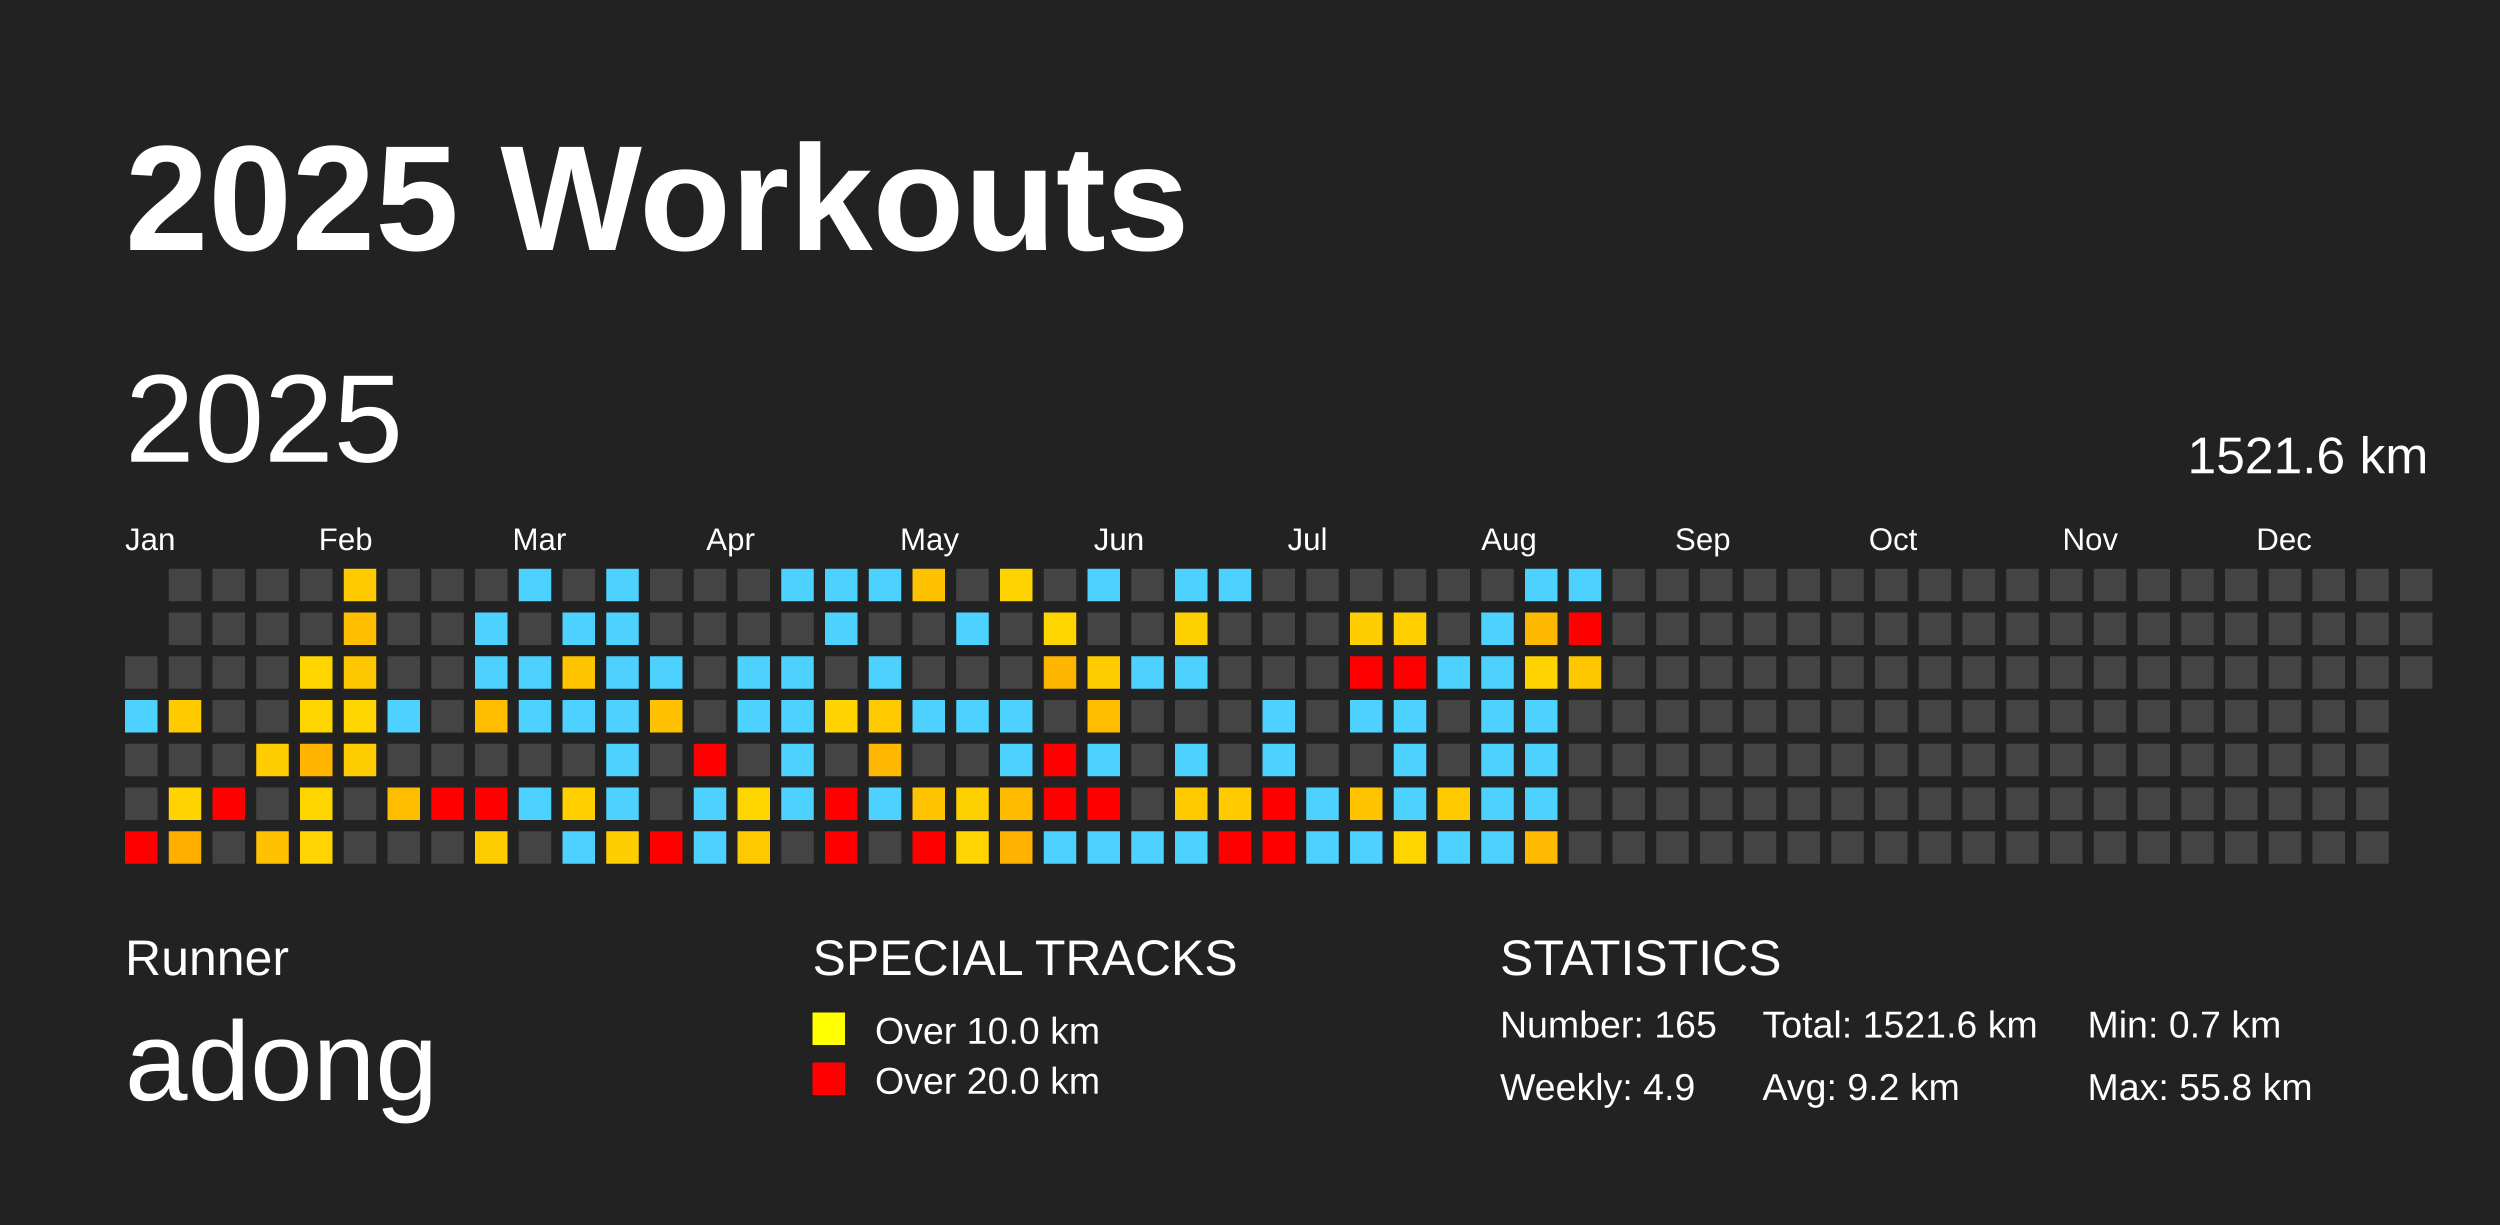
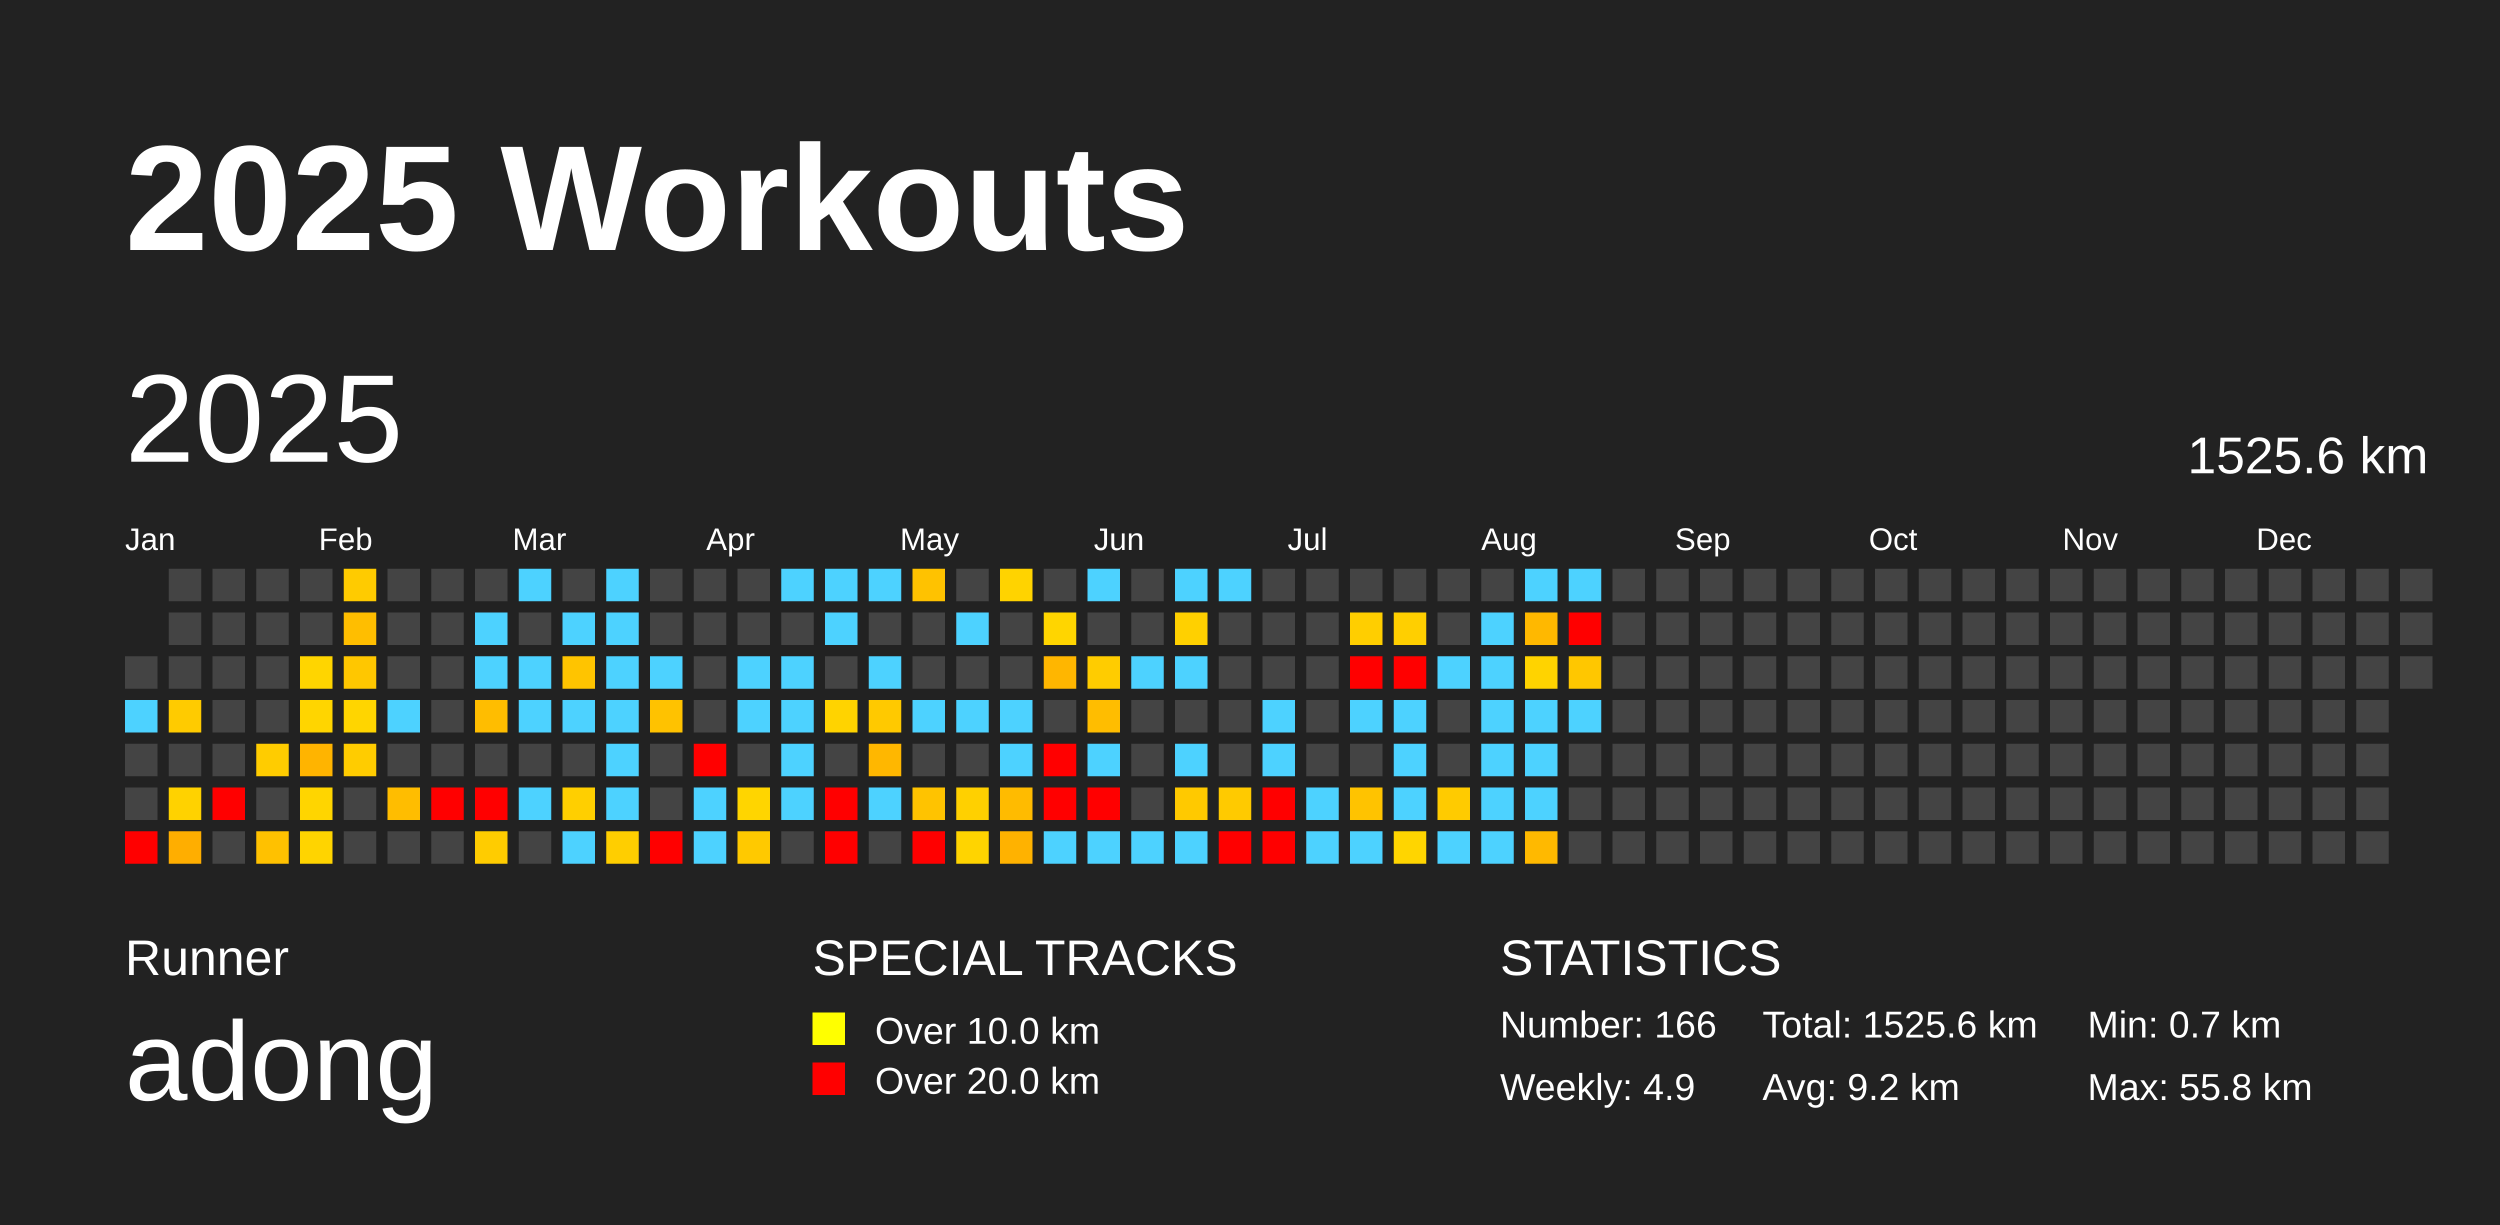
<svg xmlns="http://www.w3.org/2000/svg" baseProfile="full" height="98mm" version="1.1" viewBox="0,0,200,98" width="200mm">
  <defs />
  <rect fill="#222222" height="98" width="200" x="0" y="0" />
  <text fill="#FFFFFF" style="font-size:12px; font-family:Arial; font-weight:bold;" x="10" y="20">2025 Workouts</text>
  <text fill="#FFFFFF" style="font-size:4px; font-family:Arial" x="10" y="78">Runner</text>
  <text fill="#FFFFFF" style="font-size:9px; font-family:Arial" x="10" y="88">adong</text>
  <text fill="#FFFFFF" style="font-size:4px; font-family:Arial" x="65" y="78">SPECIAL TRACKS</text>
  <rect fill="yellow" height="2.6" width="2.6" x="65" y="81" />
  <text fill="#FFFFFF" style="font-size:3px; font-family:Arial" x="70" y="83.5">Over 10.0 km</text>
  <rect fill="red" height="2.6" width="2.6" x="65" y="85" />
  <text fill="#FFFFFF" style="font-size:3px; font-family:Arial" x="70" y="87.5">Over 20.0 km</text>
  <text fill="#FFFFFF" style="font-size:4px; font-family:Arial" x="120" y="78">STATISTICS</text>
-   <text fill="#FFFFFF" style="font-size:3px; font-family:Arial" x="120" y="83">Number: 165</text>
+   <text fill="#FFFFFF" style="font-size:3px; font-family:Arial" x="120" y="83">Number: 166</text>
  <text fill="#FFFFFF" style="font-size:3px; font-family:Arial" x="120" y="88">Weekly: 4.9</text>
-   <text fill="#FFFFFF" style="font-size:3px; font-family:Arial" x="141" y="83">Total: 1521.6 km</text>
+   <text fill="#FFFFFF" style="font-size:3px; font-family:Arial" x="141" y="83">Total: 1525.6 km</text>
  <text fill="#FFFFFF" style="font-size:3px; font-family:Arial" x="141" y="88">Avg: 9.2 km</text>
  <text fill="#FFFFFF" style="font-size:3px; font-family:Arial" x="167" y="83">Min: 0.7 km</text>
  <text fill="#FFFFFF" style="font-size:3px; font-family:Arial" x="167" y="88">Max: 55.8 km</text>
  <text dominant-baseline="hanging" fill="#FFFFFF" style="font-size:10.0px; font-family:Arial;" x="10" y="30">2025</text>
-   <text dominant-baseline="hanging" fill="#FFFFFF" style="font-size:4.125px; font-family:Arial;" x="175" y="35">1521.6 km</text>
+   <text dominant-baseline="hanging" fill="#FFFFFF" style="font-size:4.125px; font-family:Arial;" x="175" y="35">1525.6 km</text>
  <text fill="#FFFFFF" style="font-size:2.5px; font-family:Arial" x="10.0" y="44">Jan</text>
  <text fill="#FFFFFF" style="font-size:2.5px; font-family:Arial" x="25.5" y="44">Feb</text>
  <text fill="#FFFFFF" style="font-size:2.5px; font-family:Arial" x="41.0" y="44">Mar</text>
  <text fill="#FFFFFF" style="font-size:2.5px; font-family:Arial" x="56.5" y="44">Apr</text>
  <text fill="#FFFFFF" style="font-size:2.5px; font-family:Arial" x="72.0" y="44">May</text>
  <text fill="#FFFFFF" style="font-size:2.5px; font-family:Arial" x="87.5" y="44">Jun</text>
  <text fill="#FFFFFF" style="font-size:2.5px; font-family:Arial" x="103.0" y="44">Jul</text>
  <text fill="#FFFFFF" style="font-size:2.5px; font-family:Arial" x="118.5" y="44">Aug</text>
  <text fill="#FFFFFF" style="font-size:2.5px; font-family:Arial" x="134.0" y="44">Sep</text>
  <text fill="#FFFFFF" style="font-size:2.5px; font-family:Arial" x="149.5" y="44">Oct</text>
  <text fill="#FFFFFF" style="font-size:2.5px; font-family:Arial" x="165.0" y="44">Nov</text>
  <text fill="#FFFFFF" style="font-size:2.5px; font-family:Arial" x="180.5" y="44">Dec</text>
  <rect fill="#444444" height="2.6" width="2.6" x="10.0" y="52.5" />
  <rect fill="#4dd2ff" height="2.6" width="2.6" x="10.0" y="56.0" />
  <rect fill="#444444" height="2.6" width="2.6" x="10.0" y="59.5" />
  <rect fill="#444444" height="2.6" width="2.6" x="10.0" y="63.0" />
  <rect fill="red" height="2.6" width="2.6" x="10.0" y="66.5" />
  <rect fill="#444444" height="2.6" width="2.6" x="13.5" y="45.5" />
  <rect fill="#444444" height="2.6" width="2.6" x="13.5" y="49.0" />
  <rect fill="#444444" height="2.6" width="2.6" x="13.5" y="52.5" />
  <rect fill="#ffcb00" height="2.6" width="2.6" x="13.5" y="56.0" />
  <rect fill="#444444" height="2.6" width="2.6" x="13.5" y="59.5" />
  <rect fill="#ffd200" height="2.6" width="2.6" x="13.5" y="63.0" />
  <rect fill="#ffae00" height="2.6" width="2.6" x="13.5" y="66.5" />
  <rect fill="#444444" height="2.6" width="2.6" x="17.0" y="45.5" />
  <rect fill="#444444" height="2.6" width="2.6" x="17.0" y="49.0" />
  <rect fill="#444444" height="2.6" width="2.6" x="17.0" y="52.5" />
  <rect fill="#444444" height="2.6" width="2.6" x="17.0" y="56.0" />
  <rect fill="#444444" height="2.6" width="2.6" x="17.0" y="59.5" />
  <rect fill="red" height="2.6" width="2.6" x="17.0" y="63.0" />
  <rect fill="#444444" height="2.6" width="2.6" x="17.0" y="66.5" />
  <rect fill="#444444" height="2.6" width="2.6" x="20.5" y="45.5" />
  <rect fill="#444444" height="2.6" width="2.6" x="20.5" y="49.0" />
  <rect fill="#444444" height="2.6" width="2.6" x="20.5" y="52.5" />
  <rect fill="#444444" height="2.6" width="2.6" x="20.5" y="56.0" />
  <rect fill="#ffcc00" height="2.6" width="2.6" x="20.5" y="59.5" />
  <rect fill="#444444" height="2.6" width="2.6" x="20.5" y="63.0" />
  <rect fill="#ffc100" height="2.6" width="2.6" x="20.5" y="66.5" />
  <rect fill="#444444" height="2.6" width="2.6" x="24.0" y="45.5" />
  <rect fill="#444444" height="2.6" width="2.6" x="24.0" y="49.0" />
  <rect fill="#ffd500" height="2.6" width="2.6" x="24.0" y="52.5" />
  <rect fill="#ffd500" height="2.6" width="2.6" x="24.0" y="56.0" />
  <rect fill="#ffb400" height="2.6" width="2.6" x="24.0" y="59.5" />
  <rect fill="#ffd500" height="2.6" width="2.6" x="24.0" y="63.0" />
  <rect fill="#ffd400" height="2.6" width="2.6" x="24.0" y="66.5" />
  <rect fill="#ffcb00" height="2.6" width="2.6" x="27.5" y="45.5" />
  <rect fill="#ffbe00" height="2.6" width="2.6" x="27.5" y="49.0" />
  <rect fill="#ffc700" height="2.6" width="2.6" x="27.5" y="52.5" />
  <rect fill="#ffd500" height="2.6" width="2.6" x="27.5" y="56.0" />
  <rect fill="#ffcc00" height="2.6" width="2.6" x="27.5" y="59.5" />
  <rect fill="#444444" height="2.6" width="2.6" x="27.5" y="63.0" />
  <rect fill="#444444" height="2.6" width="2.6" x="27.5" y="66.5" />
  <rect fill="#444444" height="2.6" width="2.6" x="31.0" y="45.5" />
  <rect fill="#444444" height="2.6" width="2.6" x="31.0" y="49.0" />
  <rect fill="#444444" height="2.6" width="2.6" x="31.0" y="52.5" />
  <rect fill="#4dd2ff" height="2.6" width="2.6" x="31.0" y="56.0" />
  <rect fill="#444444" height="2.6" width="2.6" x="31.0" y="59.5" />
  <rect fill="#ffbd00" height="2.6" width="2.6" x="31.0" y="63.0" />
  <rect fill="#444444" height="2.6" width="2.6" x="31.0" y="66.5" />
  <rect fill="#444444" height="2.6" width="2.6" x="34.5" y="45.5" />
  <rect fill="#444444" height="2.6" width="2.6" x="34.5" y="49.0" />
  <rect fill="#444444" height="2.6" width="2.6" x="34.5" y="52.5" />
  <rect fill="#444444" height="2.6" width="2.6" x="34.5" y="56.0" />
  <rect fill="#444444" height="2.6" width="2.6" x="34.5" y="59.5" />
  <rect fill="red" height="2.6" width="2.6" x="34.5" y="63.0" />
  <rect fill="#444444" height="2.6" width="2.6" x="34.5" y="66.5" />
  <rect fill="#444444" height="2.6" width="2.6" x="38.0" y="45.5" />
  <rect fill="#4dd2ff" height="2.6" width="2.6" x="38.0" y="49.0" />
  <rect fill="#4dd2ff" height="2.6" width="2.6" x="38.0" y="52.5" />
  <rect fill="#ffbd00" height="2.6" width="2.6" x="38.0" y="56.0" />
  <rect fill="#444444" height="2.6" width="2.6" x="38.0" y="59.5" />
  <rect fill="red" height="2.6" width="2.6" x="38.0" y="63.0" />
  <rect fill="#ffcc00" height="2.6" width="2.6" x="38.0" y="66.5" />
  <rect fill="#4dd2ff" height="2.6" width="2.6" x="41.5" y="45.5" />
  <rect fill="#444444" height="2.6" width="2.6" x="41.5" y="49.0" />
  <rect fill="#4dd2ff" height="2.6" width="2.6" x="41.5" y="52.5" />
  <rect fill="#4dd2ff" height="2.6" width="2.6" x="41.5" y="56.0" />
  <rect fill="#444444" height="2.6" width="2.6" x="41.5" y="59.5" />
  <rect fill="#4dd2ff" height="2.6" width="2.6" x="41.5" y="63.0" />
  <rect fill="#444444" height="2.6" width="2.6" x="41.5" y="66.5" />
  <rect fill="#444444" height="2.6" width="2.6" x="45.0" y="45.5" />
  <rect fill="#4dd2ff" height="2.6" width="2.6" x="45.0" y="49.0" />
  <rect fill="#ffc400" height="2.6" width="2.6" x="45.0" y="52.5" />
  <rect fill="#4dd2ff" height="2.6" width="2.6" x="45.0" y="56.0" />
  <rect fill="#444444" height="2.6" width="2.6" x="45.0" y="59.5" />
  <rect fill="#ffcf00" height="2.6" width="2.6" x="45.0" y="63.0" />
  <rect fill="#4dd2ff" height="2.6" width="2.6" x="45.0" y="66.5" />
  <rect fill="#4dd2ff" height="2.6" width="2.6" x="48.5" y="45.5" />
  <rect fill="#4dd2ff" height="2.6" width="2.6" x="48.5" y="49.0" />
  <rect fill="#4dd2ff" height="2.6" width="2.6" x="48.5" y="52.5" />
  <rect fill="#4dd2ff" height="2.6" width="2.6" x="48.5" y="56.0" />
  <rect fill="#4dd2ff" height="2.6" width="2.6" x="48.5" y="59.5" />
  <rect fill="#4dd2ff" height="2.6" width="2.6" x="48.5" y="63.0" />
  <rect fill="#ffce00" height="2.6" width="2.6" x="48.5" y="66.5" />
  <rect fill="#444444" height="2.6" width="2.6" x="52.0" y="45.5" />
  <rect fill="#444444" height="2.6" width="2.6" x="52.0" y="49.0" />
  <rect fill="#4dd2ff" height="2.6" width="2.6" x="52.0" y="52.5" />
  <rect fill="#ffc200" height="2.6" width="2.6" x="52.0" y="56.0" />
  <rect fill="#444444" height="2.6" width="2.6" x="52.0" y="59.5" />
  <rect fill="#444444" height="2.6" width="2.6" x="52.0" y="63.0" />
  <rect fill="red" height="2.6" width="2.6" x="52.0" y="66.5" />
  <rect fill="#444444" height="2.6" width="2.6" x="55.5" y="45.5" />
  <rect fill="#444444" height="2.6" width="2.6" x="55.5" y="49.0" />
  <rect fill="#444444" height="2.6" width="2.6" x="55.5" y="52.5" />
  <rect fill="#444444" height="2.6" width="2.6" x="55.5" y="56.0" />
  <rect fill="red" height="2.6" width="2.6" x="55.5" y="59.5" />
  <rect fill="#4dd2ff" height="2.6" width="2.6" x="55.5" y="63.0" />
  <rect fill="#4dd2ff" height="2.6" width="2.6" x="55.5" y="66.5" />
  <rect fill="#444444" height="2.6" width="2.6" x="59.0" y="45.5" />
  <rect fill="#444444" height="2.6" width="2.6" x="59.0" y="49.0" />
  <rect fill="#4dd2ff" height="2.6" width="2.6" x="59.0" y="52.5" />
  <rect fill="#4dd2ff" height="2.6" width="2.6" x="59.0" y="56.0" />
  <rect fill="#444444" height="2.6" width="2.6" x="59.0" y="59.5" />
  <rect fill="#ffd500" height="2.6" width="2.6" x="59.0" y="63.0" />
  <rect fill="#ffc900" height="2.6" width="2.6" x="59.0" y="66.5" />
  <rect fill="#4dd2ff" height="2.6" width="2.6" x="62.5" y="45.5" />
  <rect fill="#444444" height="2.6" width="2.6" x="62.5" y="49.0" />
  <rect fill="#4dd2ff" height="2.6" width="2.6" x="62.5" y="52.5" />
  <rect fill="#4dd2ff" height="2.6" width="2.6" x="62.5" y="56.0" />
  <rect fill="#4dd2ff" height="2.6" width="2.6" x="62.5" y="59.5" />
  <rect fill="#4dd2ff" height="2.6" width="2.6" x="62.5" y="63.0" />
  <rect fill="#444444" height="2.6" width="2.6" x="62.5" y="66.5" />
  <rect fill="#4dd2ff" height="2.6" width="2.6" x="66.0" y="45.5" />
  <rect fill="#4dd2ff" height="2.6" width="2.6" x="66.0" y="49.0" />
  <rect fill="#444444" height="2.6" width="2.6" x="66.0" y="52.5" />
  <rect fill="#ffd300" height="2.6" width="2.6" x="66.0" y="56.0" />
  <rect fill="#444444" height="2.6" width="2.6" x="66.0" y="59.5" />
  <rect fill="red" height="2.6" width="2.6" x="66.0" y="63.0" />
  <rect fill="red" height="2.6" width="2.6" x="66.0" y="66.5" />
  <rect fill="#4dd2ff" height="2.6" width="2.6" x="69.5" y="45.5" />
  <rect fill="#444444" height="2.6" width="2.6" x="69.5" y="49.0" />
  <rect fill="#4dd2ff" height="2.6" width="2.6" x="69.5" y="52.5" />
  <rect fill="#ffc900" height="2.6" width="2.6" x="69.5" y="56.0" />
  <rect fill="#ffb700" height="2.6" width="2.6" x="69.5" y="59.5" />
  <rect fill="#4dd2ff" height="2.6" width="2.6" x="69.5" y="63.0" />
  <rect fill="#444444" height="2.6" width="2.6" x="69.5" y="66.5" />
  <rect fill="#ffc200" height="2.6" width="2.6" x="73.0" y="45.5" />
  <rect fill="#444444" height="2.6" width="2.6" x="73.0" y="49.0" />
  <rect fill="#444444" height="2.6" width="2.6" x="73.0" y="52.5" />
  <rect fill="#4dd2ff" height="2.6" width="2.6" x="73.0" y="56.0" />
  <rect fill="#444444" height="2.6" width="2.6" x="73.0" y="59.5" />
  <rect fill="#ffc300" height="2.6" width="2.6" x="73.0" y="63.0" />
  <rect fill="red" height="2.6" width="2.6" x="73.0" y="66.5" />
  <rect fill="#444444" height="2.6" width="2.6" x="76.5" y="45.5" />
  <rect fill="#4dd2ff" height="2.6" width="2.6" x="76.5" y="49.0" />
  <rect fill="#444444" height="2.6" width="2.6" x="76.5" y="52.5" />
  <rect fill="#4dd2ff" height="2.6" width="2.6" x="76.5" y="56.0" />
  <rect fill="#444444" height="2.6" width="2.6" x="76.5" y="59.5" />
  <rect fill="#ffd000" height="2.6" width="2.6" x="76.5" y="63.0" />
  <rect fill="#ffd400" height="2.6" width="2.6" x="76.5" y="66.5" />
  <rect fill="#ffd300" height="2.6" width="2.6" x="80.0" y="45.5" />
  <rect fill="#444444" height="2.6" width="2.6" x="80.0" y="49.0" />
  <rect fill="#444444" height="2.6" width="2.6" x="80.0" y="52.5" />
  <rect fill="#4dd2ff" height="2.6" width="2.6" x="80.0" y="56.0" />
  <rect fill="#4dd2ff" height="2.6" width="2.6" x="80.0" y="59.5" />
  <rect fill="#ffbb00" height="2.6" width="2.6" x="80.0" y="63.0" />
  <rect fill="#ffb200" height="2.6" width="2.6" x="80.0" y="66.5" />
  <rect fill="#444444" height="2.6" width="2.6" x="83.5" y="45.5" />
  <rect fill="#ffd500" height="2.6" width="2.6" x="83.5" y="49.0" />
  <rect fill="#ffb600" height="2.6" width="2.6" x="83.5" y="52.5" />
  <rect fill="#444444" height="2.6" width="2.6" x="83.5" y="56.0" />
  <rect fill="red" height="2.6" width="2.6" x="83.5" y="59.5" />
  <rect fill="red" height="2.6" width="2.6" x="83.5" y="63.0" />
  <rect fill="#4dd2ff" height="2.6" width="2.6" x="83.5" y="66.5" />
  <rect fill="#4dd2ff" height="2.6" width="2.6" x="87.0" y="45.5" />
  <rect fill="#444444" height="2.6" width="2.6" x="87.0" y="49.0" />
  <rect fill="#ffcc00" height="2.6" width="2.6" x="87.0" y="52.5" />
  <rect fill="#ffbd00" height="2.6" width="2.6" x="87.0" y="56.0" />
  <rect fill="#4dd2ff" height="2.6" width="2.6" x="87.0" y="59.5" />
  <rect fill="red" height="2.6" width="2.6" x="87.0" y="63.0" />
  <rect fill="#4dd2ff" height="2.6" width="2.6" x="87.0" y="66.5" />
  <rect fill="#444444" height="2.6" width="2.6" x="90.5" y="45.5" />
  <rect fill="#444444" height="2.6" width="2.6" x="90.5" y="49.0" />
  <rect fill="#4dd2ff" height="2.6" width="2.6" x="90.5" y="52.5" />
  <rect fill="#444444" height="2.6" width="2.6" x="90.5" y="56.0" />
  <rect fill="#444444" height="2.6" width="2.6" x="90.5" y="59.5" />
  <rect fill="#444444" height="2.6" width="2.6" x="90.5" y="63.0" />
  <rect fill="#4dd2ff" height="2.6" width="2.6" x="90.5" y="66.5" />
  <rect fill="#4dd2ff" height="2.6" width="2.6" x="94.0" y="45.5" />
  <rect fill="#ffd000" height="2.6" width="2.6" x="94.0" y="49.0" />
  <rect fill="#4dd2ff" height="2.6" width="2.6" x="94.0" y="52.5" />
  <rect fill="#444444" height="2.6" width="2.6" x="94.0" y="56.0" />
  <rect fill="#4dd2ff" height="2.6" width="2.6" x="94.0" y="59.5" />
  <rect fill="#ffc900" height="2.6" width="2.6" x="94.0" y="63.0" />
  <rect fill="#4dd2ff" height="2.6" width="2.6" x="94.0" y="66.5" />
  <rect fill="#4dd2ff" height="2.6" width="2.6" x="97.5" y="45.5" />
  <rect fill="#444444" height="2.6" width="2.6" x="97.5" y="49.0" />
  <rect fill="#444444" height="2.6" width="2.6" x="97.5" y="52.5" />
  <rect fill="#444444" height="2.6" width="2.6" x="97.5" y="56.0" />
  <rect fill="#444444" height="2.6" width="2.6" x="97.5" y="59.5" />
  <rect fill="#ffca00" height="2.6" width="2.6" x="97.5" y="63.0" />
  <rect fill="red" height="2.6" width="2.6" x="97.5" y="66.5" />
  <rect fill="#444444" height="2.6" width="2.6" x="101.0" y="45.5" />
  <rect fill="#444444" height="2.6" width="2.6" x="101.0" y="49.0" />
  <rect fill="#444444" height="2.6" width="2.6" x="101.0" y="52.5" />
  <rect fill="#4dd2ff" height="2.6" width="2.6" x="101.0" y="56.0" />
  <rect fill="#4dd2ff" height="2.6" width="2.6" x="101.0" y="59.5" />
  <rect fill="red" height="2.6" width="2.6" x="101.0" y="63.0" />
  <rect fill="red" height="2.6" width="2.6" x="101.0" y="66.5" />
  <rect fill="#444444" height="2.6" width="2.6" x="104.5" y="45.5" />
  <rect fill="#444444" height="2.6" width="2.6" x="104.5" y="49.0" />
  <rect fill="#444444" height="2.6" width="2.6" x="104.5" y="52.5" />
  <rect fill="#444444" height="2.6" width="2.6" x="104.5" y="56.0" />
  <rect fill="#444444" height="2.6" width="2.6" x="104.5" y="59.5" />
  <rect fill="#4dd2ff" height="2.6" width="2.6" x="104.5" y="63.0" />
  <rect fill="#4dd2ff" height="2.6" width="2.6" x="104.5" y="66.5" />
  <rect fill="#444444" height="2.6" width="2.6" x="108.0" y="45.5" />
  <rect fill="#ffce00" height="2.6" width="2.6" x="108.0" y="49.0" />
  <rect fill="red" height="2.6" width="2.6" x="108.0" y="52.5" />
  <rect fill="#4dd2ff" height="2.6" width="2.6" x="108.0" y="56.0" />
  <rect fill="#444444" height="2.6" width="2.6" x="108.0" y="59.5" />
  <rect fill="#ffc300" height="2.6" width="2.6" x="108.0" y="63.0" />
  <rect fill="#4dd2ff" height="2.6" width="2.6" x="108.0" y="66.5" />
  <rect fill="#444444" height="2.6" width="2.6" x="111.5" y="45.5" />
  <rect fill="#ffcf00" height="2.6" width="2.6" x="111.5" y="49.0" />
  <rect fill="red" height="2.6" width="2.6" x="111.5" y="52.5" />
  <rect fill="#4dd2ff" height="2.6" width="2.6" x="111.5" y="56.0" />
  <rect fill="#4dd2ff" height="2.6" width="2.6" x="111.5" y="59.5" />
  <rect fill="#4dd2ff" height="2.6" width="2.6" x="111.5" y="63.0" />
  <rect fill="#ffd500" height="2.6" width="2.6" x="111.5" y="66.5" />
  <rect fill="#444444" height="2.6" width="2.6" x="115.0" y="45.5" />
  <rect fill="#444444" height="2.6" width="2.6" x="115.0" y="49.0" />
  <rect fill="#4dd2ff" height="2.6" width="2.6" x="115.0" y="52.5" />
  <rect fill="#444444" height="2.6" width="2.6" x="115.0" y="56.0" />
  <rect fill="#444444" height="2.6" width="2.6" x="115.0" y="59.5" />
  <rect fill="#ffcb00" height="2.6" width="2.6" x="115.0" y="63.0" />
  <rect fill="#4dd2ff" height="2.6" width="2.6" x="115.0" y="66.5" />
  <rect fill="#444444" height="2.6" width="2.6" x="118.5" y="45.5" />
  <rect fill="#4dd2ff" height="2.6" width="2.6" x="118.5" y="49.0" />
  <rect fill="#4dd2ff" height="2.6" width="2.6" x="118.5" y="52.5" />
  <rect fill="#4dd2ff" height="2.6" width="2.6" x="118.5" y="56.0" />
  <rect fill="#4dd2ff" height="2.6" width="2.6" x="118.5" y="59.5" />
  <rect fill="#4dd2ff" height="2.6" width="2.6" x="118.5" y="63.0" />
  <rect fill="#4dd2ff" height="2.6" width="2.6" x="118.5" y="66.5" />
  <rect fill="#4dd2ff" height="2.6" width="2.6" x="122.0" y="45.5" />
  <rect fill="#ffb800" height="2.6" width="2.6" x="122.0" y="49.0" />
  <rect fill="#ffd300" height="2.6" width="2.6" x="122.0" y="52.5" />
  <rect fill="#4dd2ff" height="2.6" width="2.6" x="122.0" y="56.0" />
  <rect fill="#4dd2ff" height="2.6" width="2.6" x="122.0" y="59.5" />
  <rect fill="#4dd2ff" height="2.6" width="2.6" x="122.0" y="63.0" />
  <rect fill="#ffb900" height="2.6" width="2.6" x="122.0" y="66.5" />
  <rect fill="#4dd2ff" height="2.6" width="2.6" x="125.5" y="45.5" />
  <rect fill="red" height="2.6" width="2.6" x="125.5" y="49.0" />
  <rect fill="#ffc700" height="2.6" width="2.6" x="125.5" y="52.5" />
-   <rect fill="#444444" height="2.6" width="2.6" x="125.5" y="56.0" />
+   <rect fill="#4dd2ff" height="2.6" width="2.6" x="125.5" y="56.0" />
  <rect fill="#444444" height="2.6" width="2.6" x="125.5" y="59.5" />
  <rect fill="#444444" height="2.6" width="2.6" x="125.5" y="63.0" />
  <rect fill="#444444" height="2.6" width="2.6" x="125.5" y="66.5" />
  <rect fill="#444444" height="2.6" width="2.6" x="129.0" y="45.5" />
  <rect fill="#444444" height="2.6" width="2.6" x="129.0" y="49.0" />
  <rect fill="#444444" height="2.6" width="2.6" x="129.0" y="52.5" />
  <rect fill="#444444" height="2.6" width="2.6" x="129.0" y="56.0" />
  <rect fill="#444444" height="2.6" width="2.6" x="129.0" y="59.5" />
  <rect fill="#444444" height="2.6" width="2.6" x="129.0" y="63.0" />
  <rect fill="#444444" height="2.6" width="2.6" x="129.0" y="66.5" />
  <rect fill="#444444" height="2.6" width="2.6" x="132.5" y="45.5" />
  <rect fill="#444444" height="2.6" width="2.6" x="132.5" y="49.0" />
  <rect fill="#444444" height="2.6" width="2.6" x="132.5" y="52.5" />
  <rect fill="#444444" height="2.6" width="2.6" x="132.5" y="56.0" />
  <rect fill="#444444" height="2.6" width="2.6" x="132.5" y="59.5" />
  <rect fill="#444444" height="2.6" width="2.6" x="132.5" y="63.0" />
  <rect fill="#444444" height="2.6" width="2.6" x="132.5" y="66.5" />
  <rect fill="#444444" height="2.6" width="2.6" x="136.0" y="45.5" />
  <rect fill="#444444" height="2.6" width="2.6" x="136.0" y="49.0" />
  <rect fill="#444444" height="2.6" width="2.6" x="136.0" y="52.5" />
  <rect fill="#444444" height="2.6" width="2.6" x="136.0" y="56.0" />
  <rect fill="#444444" height="2.6" width="2.6" x="136.0" y="59.5" />
  <rect fill="#444444" height="2.6" width="2.6" x="136.0" y="63.0" />
  <rect fill="#444444" height="2.6" width="2.6" x="136.0" y="66.5" />
  <rect fill="#444444" height="2.6" width="2.6" x="139.5" y="45.5" />
  <rect fill="#444444" height="2.6" width="2.6" x="139.5" y="49.0" />
  <rect fill="#444444" height="2.6" width="2.6" x="139.5" y="52.5" />
  <rect fill="#444444" height="2.6" width="2.6" x="139.5" y="56.0" />
  <rect fill="#444444" height="2.6" width="2.6" x="139.5" y="59.5" />
  <rect fill="#444444" height="2.6" width="2.6" x="139.5" y="63.0" />
  <rect fill="#444444" height="2.6" width="2.6" x="139.5" y="66.5" />
  <rect fill="#444444" height="2.6" width="2.6" x="143.0" y="45.5" />
  <rect fill="#444444" height="2.6" width="2.6" x="143.0" y="49.0" />
  <rect fill="#444444" height="2.6" width="2.6" x="143.0" y="52.5" />
  <rect fill="#444444" height="2.6" width="2.6" x="143.0" y="56.0" />
  <rect fill="#444444" height="2.6" width="2.6" x="143.0" y="59.5" />
  <rect fill="#444444" height="2.6" width="2.6" x="143.0" y="63.0" />
  <rect fill="#444444" height="2.6" width="2.6" x="143.0" y="66.5" />
  <rect fill="#444444" height="2.6" width="2.6" x="146.5" y="45.5" />
  <rect fill="#444444" height="2.6" width="2.6" x="146.5" y="49.0" />
  <rect fill="#444444" height="2.6" width="2.6" x="146.5" y="52.5" />
  <rect fill="#444444" height="2.6" width="2.6" x="146.5" y="56.0" />
  <rect fill="#444444" height="2.6" width="2.6" x="146.5" y="59.5" />
  <rect fill="#444444" height="2.6" width="2.6" x="146.5" y="63.0" />
  <rect fill="#444444" height="2.6" width="2.6" x="146.5" y="66.5" />
  <rect fill="#444444" height="2.6" width="2.6" x="150.0" y="45.5" />
  <rect fill="#444444" height="2.6" width="2.6" x="150.0" y="49.0" />
  <rect fill="#444444" height="2.6" width="2.6" x="150.0" y="52.5" />
  <rect fill="#444444" height="2.6" width="2.6" x="150.0" y="56.0" />
  <rect fill="#444444" height="2.6" width="2.6" x="150.0" y="59.5" />
  <rect fill="#444444" height="2.6" width="2.6" x="150.0" y="63.0" />
  <rect fill="#444444" height="2.6" width="2.6" x="150.0" y="66.5" />
  <rect fill="#444444" height="2.6" width="2.6" x="153.5" y="45.5" />
  <rect fill="#444444" height="2.6" width="2.6" x="153.5" y="49.0" />
  <rect fill="#444444" height="2.6" width="2.6" x="153.5" y="52.5" />
  <rect fill="#444444" height="2.6" width="2.6" x="153.5" y="56.0" />
  <rect fill="#444444" height="2.6" width="2.6" x="153.5" y="59.5" />
  <rect fill="#444444" height="2.6" width="2.6" x="153.5" y="63.0" />
  <rect fill="#444444" height="2.6" width="2.6" x="153.5" y="66.5" />
  <rect fill="#444444" height="2.6" width="2.6" x="157.0" y="45.5" />
  <rect fill="#444444" height="2.6" width="2.6" x="157.0" y="49.0" />
  <rect fill="#444444" height="2.6" width="2.6" x="157.0" y="52.5" />
  <rect fill="#444444" height="2.6" width="2.6" x="157.0" y="56.0" />
  <rect fill="#444444" height="2.6" width="2.6" x="157.0" y="59.5" />
  <rect fill="#444444" height="2.6" width="2.6" x="157.0" y="63.0" />
  <rect fill="#444444" height="2.6" width="2.6" x="157.0" y="66.5" />
  <rect fill="#444444" height="2.6" width="2.6" x="160.5" y="45.5" />
  <rect fill="#444444" height="2.6" width="2.6" x="160.5" y="49.0" />
  <rect fill="#444444" height="2.6" width="2.6" x="160.5" y="52.5" />
  <rect fill="#444444" height="2.6" width="2.6" x="160.5" y="56.0" />
  <rect fill="#444444" height="2.6" width="2.6" x="160.5" y="59.5" />
  <rect fill="#444444" height="2.6" width="2.6" x="160.5" y="63.0" />
  <rect fill="#444444" height="2.6" width="2.6" x="160.5" y="66.5" />
  <rect fill="#444444" height="2.6" width="2.6" x="164.0" y="45.5" />
  <rect fill="#444444" height="2.6" width="2.6" x="164.0" y="49.0" />
  <rect fill="#444444" height="2.6" width="2.6" x="164.0" y="52.5" />
  <rect fill="#444444" height="2.6" width="2.6" x="164.0" y="56.0" />
  <rect fill="#444444" height="2.6" width="2.6" x="164.0" y="59.5" />
  <rect fill="#444444" height="2.6" width="2.6" x="164.0" y="63.0" />
  <rect fill="#444444" height="2.6" width="2.6" x="164.0" y="66.5" />
  <rect fill="#444444" height="2.6" width="2.6" x="167.5" y="45.5" />
  <rect fill="#444444" height="2.6" width="2.6" x="167.5" y="49.0" />
  <rect fill="#444444" height="2.6" width="2.6" x="167.5" y="52.5" />
  <rect fill="#444444" height="2.6" width="2.6" x="167.5" y="56.0" />
  <rect fill="#444444" height="2.6" width="2.6" x="167.5" y="59.5" />
  <rect fill="#444444" height="2.6" width="2.6" x="167.5" y="63.0" />
  <rect fill="#444444" height="2.6" width="2.6" x="167.5" y="66.5" />
  <rect fill="#444444" height="2.6" width="2.6" x="171.0" y="45.5" />
  <rect fill="#444444" height="2.6" width="2.6" x="171.0" y="49.0" />
  <rect fill="#444444" height="2.6" width="2.6" x="171.0" y="52.5" />
  <rect fill="#444444" height="2.6" width="2.6" x="171.0" y="56.0" />
  <rect fill="#444444" height="2.6" width="2.6" x="171.0" y="59.5" />
  <rect fill="#444444" height="2.6" width="2.6" x="171.0" y="63.0" />
  <rect fill="#444444" height="2.6" width="2.6" x="171.0" y="66.5" />
  <rect fill="#444444" height="2.6" width="2.6" x="174.5" y="45.5" />
  <rect fill="#444444" height="2.6" width="2.6" x="174.5" y="49.0" />
  <rect fill="#444444" height="2.6" width="2.6" x="174.5" y="52.5" />
  <rect fill="#444444" height="2.6" width="2.6" x="174.5" y="56.0" />
  <rect fill="#444444" height="2.6" width="2.6" x="174.5" y="59.5" />
  <rect fill="#444444" height="2.6" width="2.6" x="174.5" y="63.0" />
  <rect fill="#444444" height="2.6" width="2.6" x="174.5" y="66.5" />
  <rect fill="#444444" height="2.6" width="2.6" x="178.0" y="45.5" />
  <rect fill="#444444" height="2.6" width="2.6" x="178.0" y="49.0" />
  <rect fill="#444444" height="2.6" width="2.6" x="178.0" y="52.5" />
  <rect fill="#444444" height="2.6" width="2.6" x="178.0" y="56.0" />
  <rect fill="#444444" height="2.6" width="2.6" x="178.0" y="59.5" />
  <rect fill="#444444" height="2.6" width="2.6" x="178.0" y="63.0" />
  <rect fill="#444444" height="2.6" width="2.6" x="178.0" y="66.5" />
  <rect fill="#444444" height="2.6" width="2.6" x="181.5" y="45.5" />
  <rect fill="#444444" height="2.6" width="2.6" x="181.5" y="49.0" />
  <rect fill="#444444" height="2.6" width="2.6" x="181.5" y="52.5" />
  <rect fill="#444444" height="2.6" width="2.6" x="181.5" y="56.0" />
  <rect fill="#444444" height="2.6" width="2.6" x="181.5" y="59.5" />
  <rect fill="#444444" height="2.6" width="2.6" x="181.5" y="63.0" />
  <rect fill="#444444" height="2.6" width="2.6" x="181.5" y="66.5" />
  <rect fill="#444444" height="2.6" width="2.6" x="185.0" y="45.5" />
  <rect fill="#444444" height="2.6" width="2.6" x="185.0" y="49.0" />
  <rect fill="#444444" height="2.6" width="2.6" x="185.0" y="52.5" />
  <rect fill="#444444" height="2.6" width="2.6" x="185.0" y="56.0" />
  <rect fill="#444444" height="2.6" width="2.6" x="185.0" y="59.5" />
  <rect fill="#444444" height="2.6" width="2.6" x="185.0" y="63.0" />
  <rect fill="#444444" height="2.6" width="2.6" x="185.0" y="66.5" />
  <rect fill="#444444" height="2.6" width="2.6" x="188.5" y="45.5" />
  <rect fill="#444444" height="2.6" width="2.6" x="188.5" y="49.0" />
  <rect fill="#444444" height="2.6" width="2.6" x="188.5" y="52.5" />
  <rect fill="#444444" height="2.6" width="2.6" x="188.5" y="56.0" />
  <rect fill="#444444" height="2.6" width="2.6" x="188.5" y="59.5" />
  <rect fill="#444444" height="2.6" width="2.6" x="188.5" y="63.0" />
  <rect fill="#444444" height="2.6" width="2.6" x="188.5" y="66.5" />
  <rect fill="#444444" height="2.6" width="2.6" x="192.0" y="45.5" />
  <rect fill="#444444" height="2.6" width="2.6" x="192.0" y="49.0" />
  <rect fill="#444444" height="2.6" width="2.6" x="192.0" y="52.5" />
</svg>
